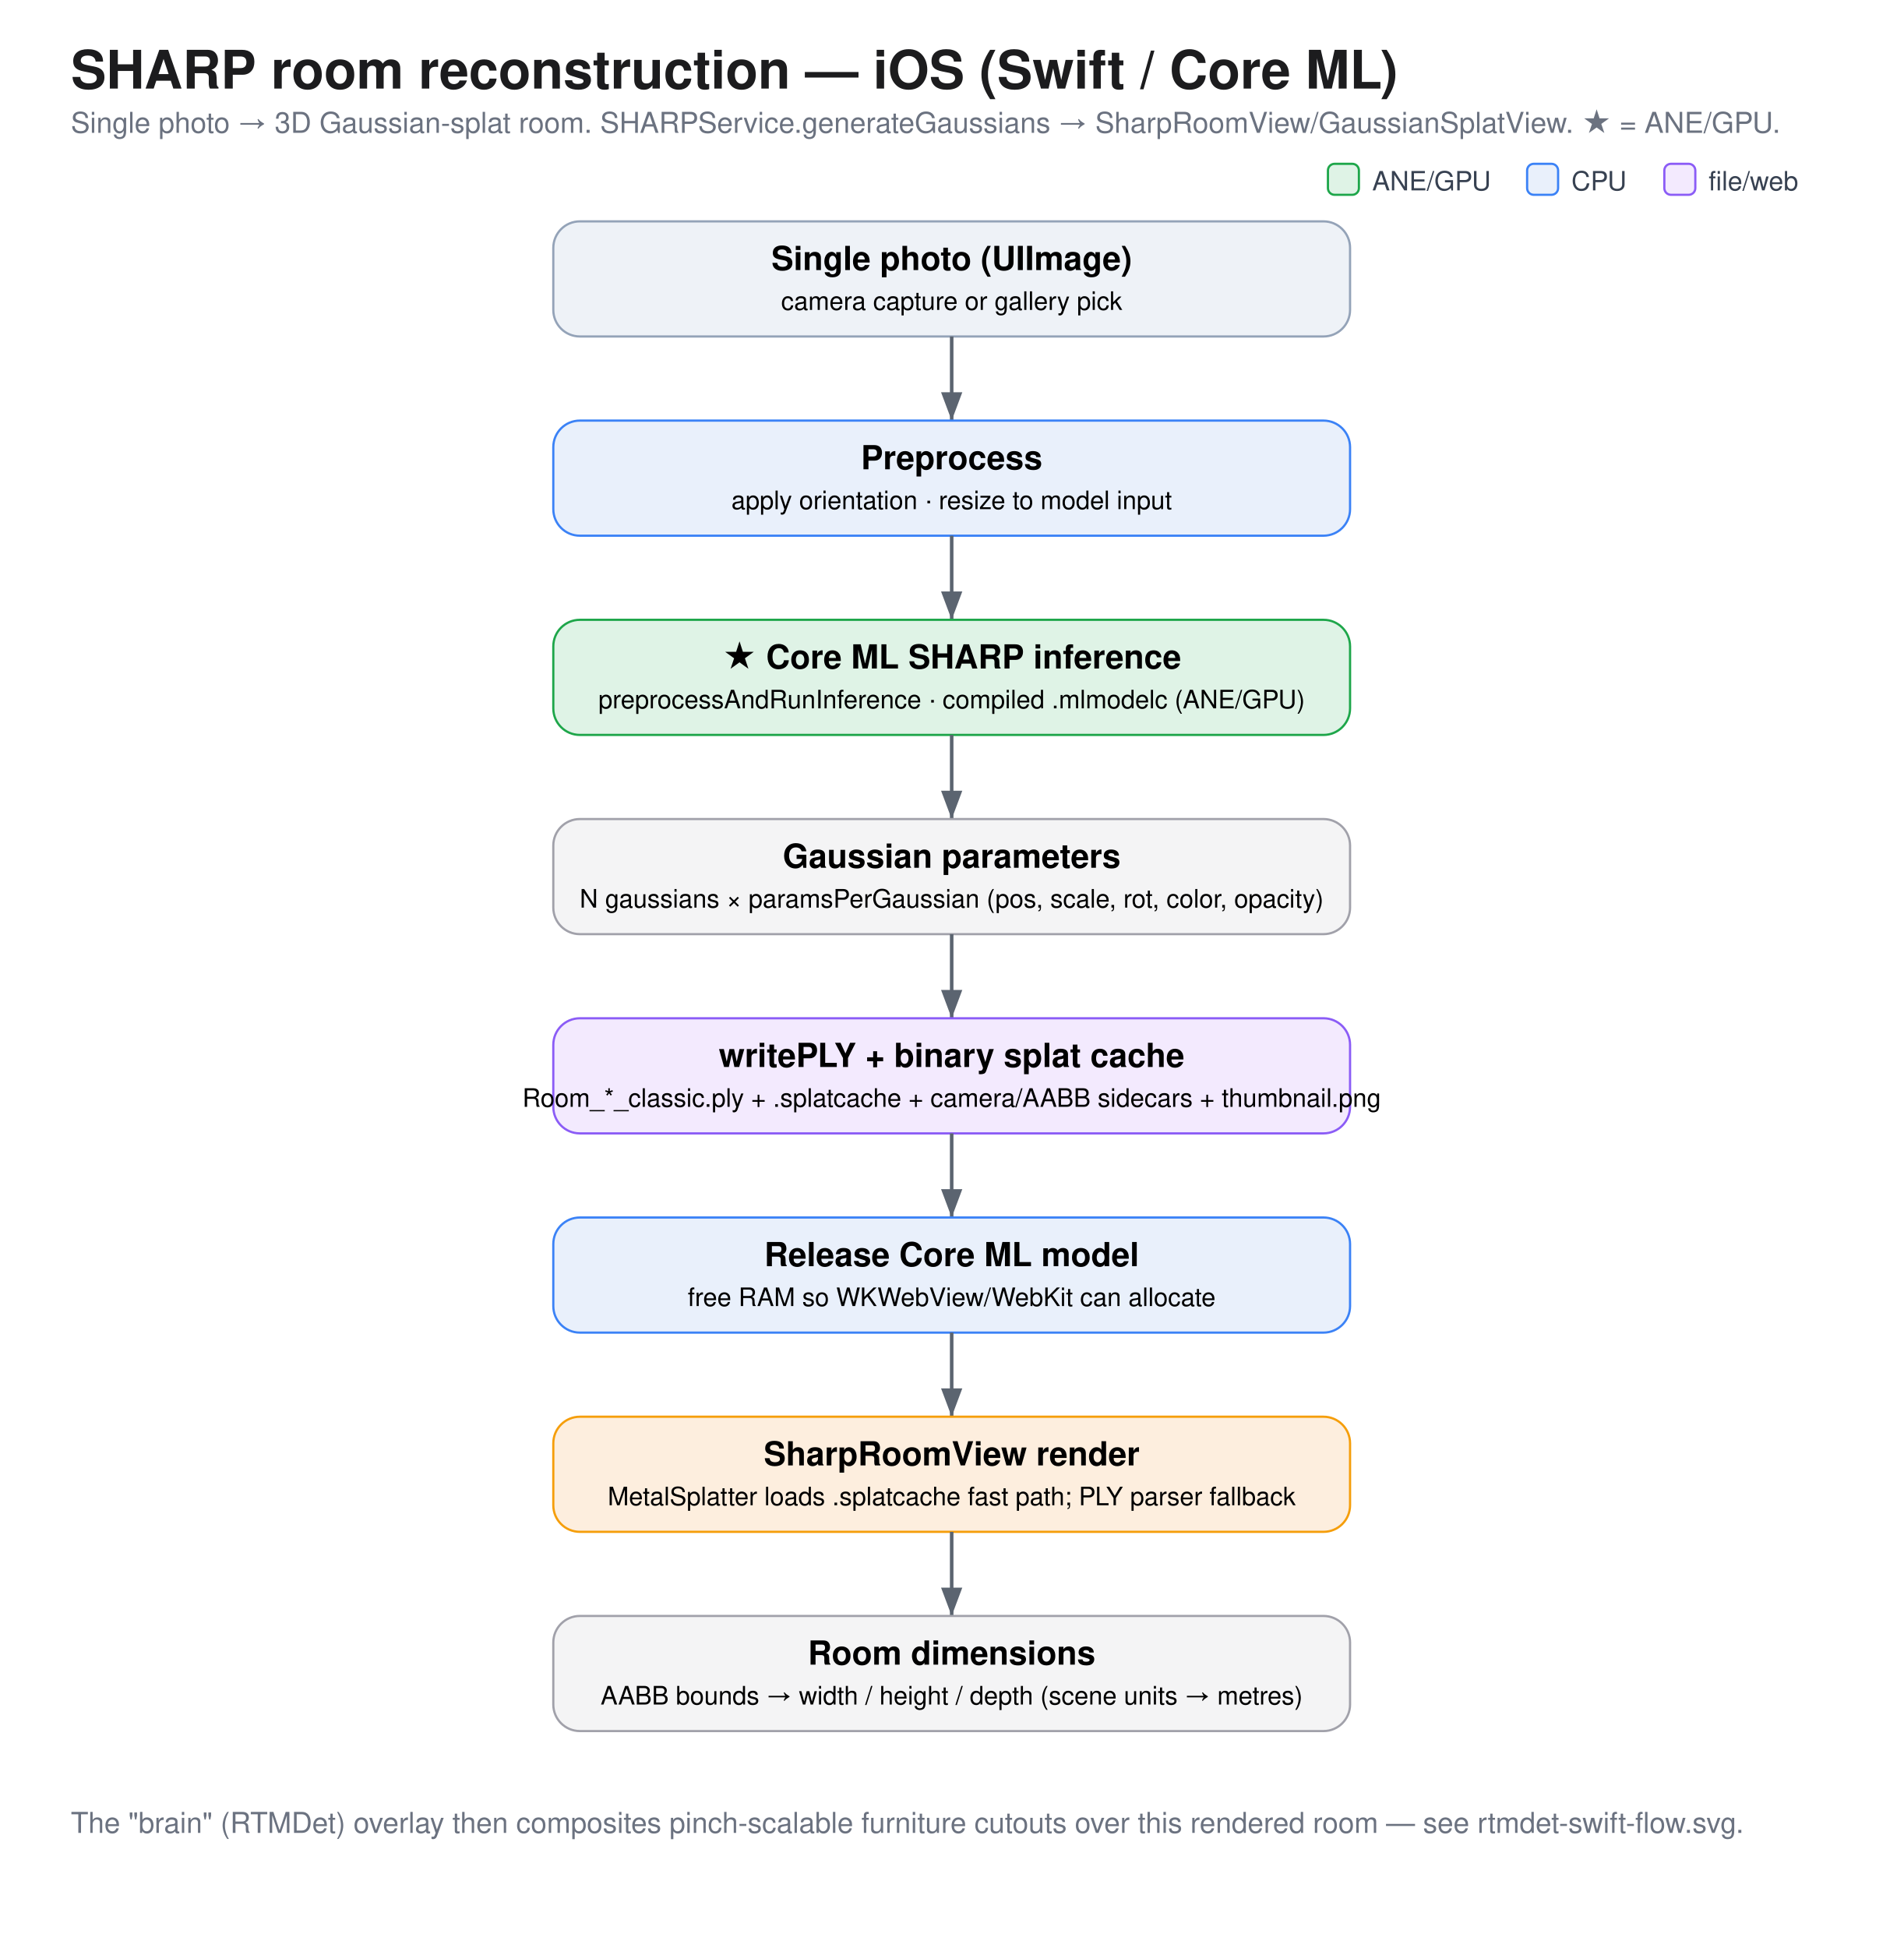
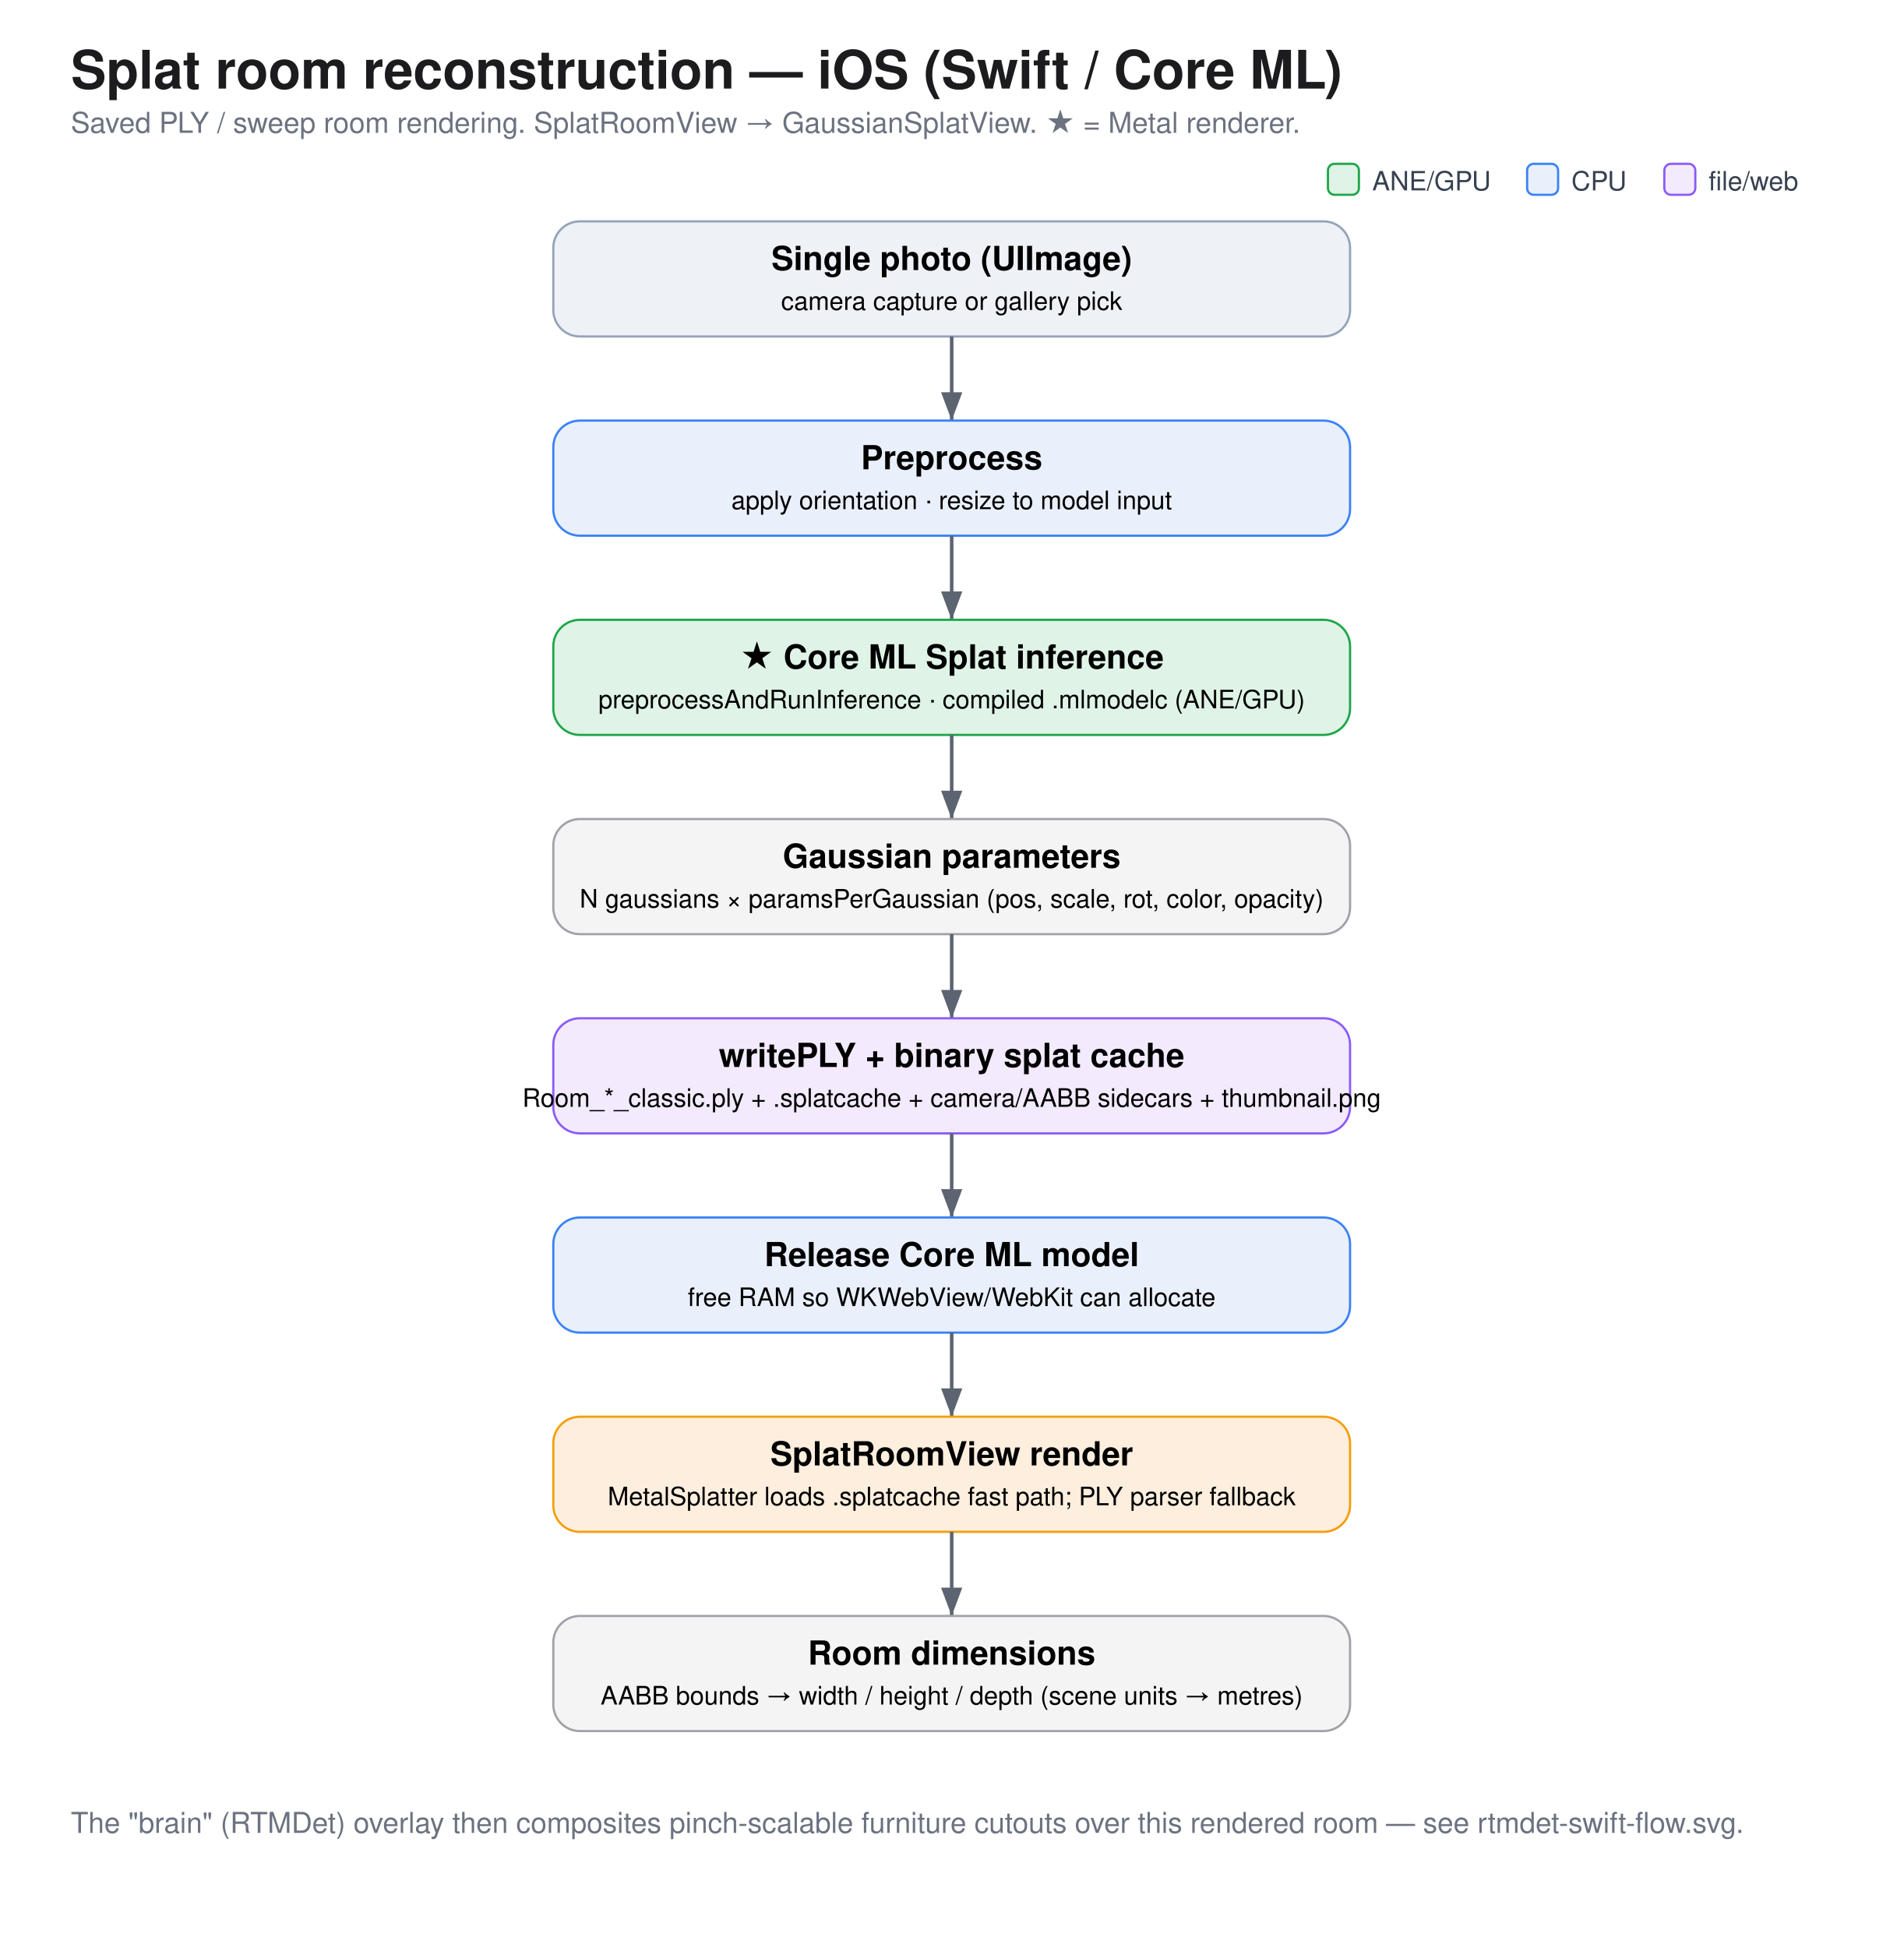
<svg xmlns="http://www.w3.org/2000/svg" width="860" height="880" viewBox="0 0 860 880" font-family="-apple-system, Helvetica, Arial, sans-serif">
  <defs>
    <marker id="arrow" markerWidth="10" markerHeight="10" refX="8" refY="3" orient="auto" markerUnits="strokeWidth">
      <path d="M0,0 L8,3 L0,6 Z" fill="#5b6470" />
    </marker>
    <style>
      .title{font-size:24px;font-weight:700;fill:#1c1c1e}
      .sub{font-size:13px;fill:#6b7280}
      .bt{font-size:15px;font-weight:600}
      .bs{font-size:11.5px}
      .cam{fill:#eef2f7;stroke:#94a3b8}
      .ane{fill:#dff3e6;stroke:#1ea64a}
      .cpu{fill:#e9f0fb;stroke:#3b82f6}
      .data{fill:#f4f4f5;stroke:#a1a1aa}
      .disp{fill:#fdeede;stroke:#f59e0b}
      .io{fill:#f3eafe;stroke:#8b5cf6}
      .edge{stroke:#5b6470;stroke-width:1.6;fill:none}
      .legtxt{font-size:12px;fill:#374151}
    </style>
  </defs>
-   <text x="32" y="40" class="title">SHARP room reconstruction — iOS (Swift / Core ML)</text>
-   <text x="32" y="60" class="sub">Single photo → 3D Gaussian-splat room. SHARPService.generateGaussians → SharpRoomView/GaussianSplatView. ★ = ANE/GPU.</text>
+   <text x="32" y="40" class="title">Splat room reconstruction — iOS (Swift / Core ML)</text>
+   <text x="32" y="60" class="sub">Saved PLY / sweep room rendering. SplatRoomView → GaussianSplatView. ★ = Metal renderer.</text>
  <rect x="600" y="74" width="14" height="14" rx="3" class="ane" />
  <text x="620" y="86" class="legtxt">ANE/GPU</text>
  <rect x="690" y="74" width="14" height="14" rx="3" class="cpu" />
  <text x="710" y="86" class="legtxt">CPU</text>
  <rect x="752" y="74" width="14" height="14" rx="3" class="io" />
  <text x="772" y="86" class="legtxt">file/web</text>
  <g>
    <rect x="250" y="100" width="360" height="52" rx="12" class="cam" />
    <text x="430" y="122" text-anchor="middle" class="bt">Single photo (UIImage)</text>
    <text x="430" y="140" text-anchor="middle" class="bs">camera capture or gallery pick</text>
  </g>
  <path class="edge" d="M430,152 L430,190" marker-end="url(#arrow)" />
  <g>
    <rect x="250" y="190" width="360" height="52" rx="12" class="cpu" />
    <text x="430" y="212" text-anchor="middle" class="bt">Preprocess</text>
    <text x="430" y="230" text-anchor="middle" class="bs">apply orientation · resize to model input</text>
  </g>
  <path class="edge" d="M430,242 L430,280" marker-end="url(#arrow)" />
  <g>
    <rect x="250" y="280" width="360" height="52" rx="12" class="ane" />
-     <text x="430" y="302" text-anchor="middle" class="bt">★ Core ML SHARP inference</text>
+     <text x="430" y="302" text-anchor="middle" class="bt">★ Core ML Splat inference</text>
    <text x="430" y="320" text-anchor="middle" class="bs">preprocessAndRunInference · compiled .mlmodelc (ANE/GPU)</text>
  </g>
  <path class="edge" d="M430,332 L430,370" marker-end="url(#arrow)" />
  <g>
    <rect x="250" y="370" width="360" height="52" rx="12" class="data" />
    <text x="430" y="392" text-anchor="middle" class="bt">Gaussian parameters</text>
    <text x="430" y="410" text-anchor="middle" class="bs">N gaussians × paramsPerGaussian (pos, scale, rot, color, opacity)</text>
  </g>
  <path class="edge" d="M430,422 L430,460" marker-end="url(#arrow)" />
  <g>
    <rect x="250" y="460" width="360" height="52" rx="12" class="io" />
    <text x="430" y="482" text-anchor="middle" class="bt">writePLY + binary splat cache</text>
    <text x="430" y="500" text-anchor="middle" class="bs">Room_*_classic.ply + .splatcache + camera/AABB sidecars + thumbnail.png</text>
  </g>
  <path class="edge" d="M430,512 L430,550" marker-end="url(#arrow)" />
  <g>
    <rect x="250" y="550" width="360" height="52" rx="12" class="cpu" />
    <text x="430" y="572" text-anchor="middle" class="bt">Release Core ML model</text>
    <text x="430" y="590" text-anchor="middle" class="bs">free RAM so WKWebView/WebKit can allocate</text>
  </g>
  <path class="edge" d="M430,602 L430,640" marker-end="url(#arrow)" />
  <g>
    <rect x="250" y="640" width="360" height="52" rx="12" class="disp" />
-     <text x="430" y="662" text-anchor="middle" class="bt">SharpRoomView render</text>
+     <text x="430" y="662" text-anchor="middle" class="bt">SplatRoomView render</text>
    <text x="430" y="680" text-anchor="middle" class="bs">MetalSplatter loads .splatcache fast path; PLY parser fallback</text>
  </g>
  <path class="edge" d="M430,692 L430,730" marker-end="url(#arrow)" />
  <g>
    <rect x="250" y="730" width="360" height="52" rx="12" class="data" />
    <text x="430" y="752" text-anchor="middle" class="bt">Room dimensions</text>
    <text x="430" y="770" text-anchor="middle" class="bs">AABB bounds → width / height / depth (scene units → metres)</text>
  </g>
  <text x="32" y="828" class="sub">The "brain" (RTMDet) overlay then composites pinch-scalable furniture cutouts over this rendered room — see rtmdet-swift-flow.svg.</text>
</svg>
